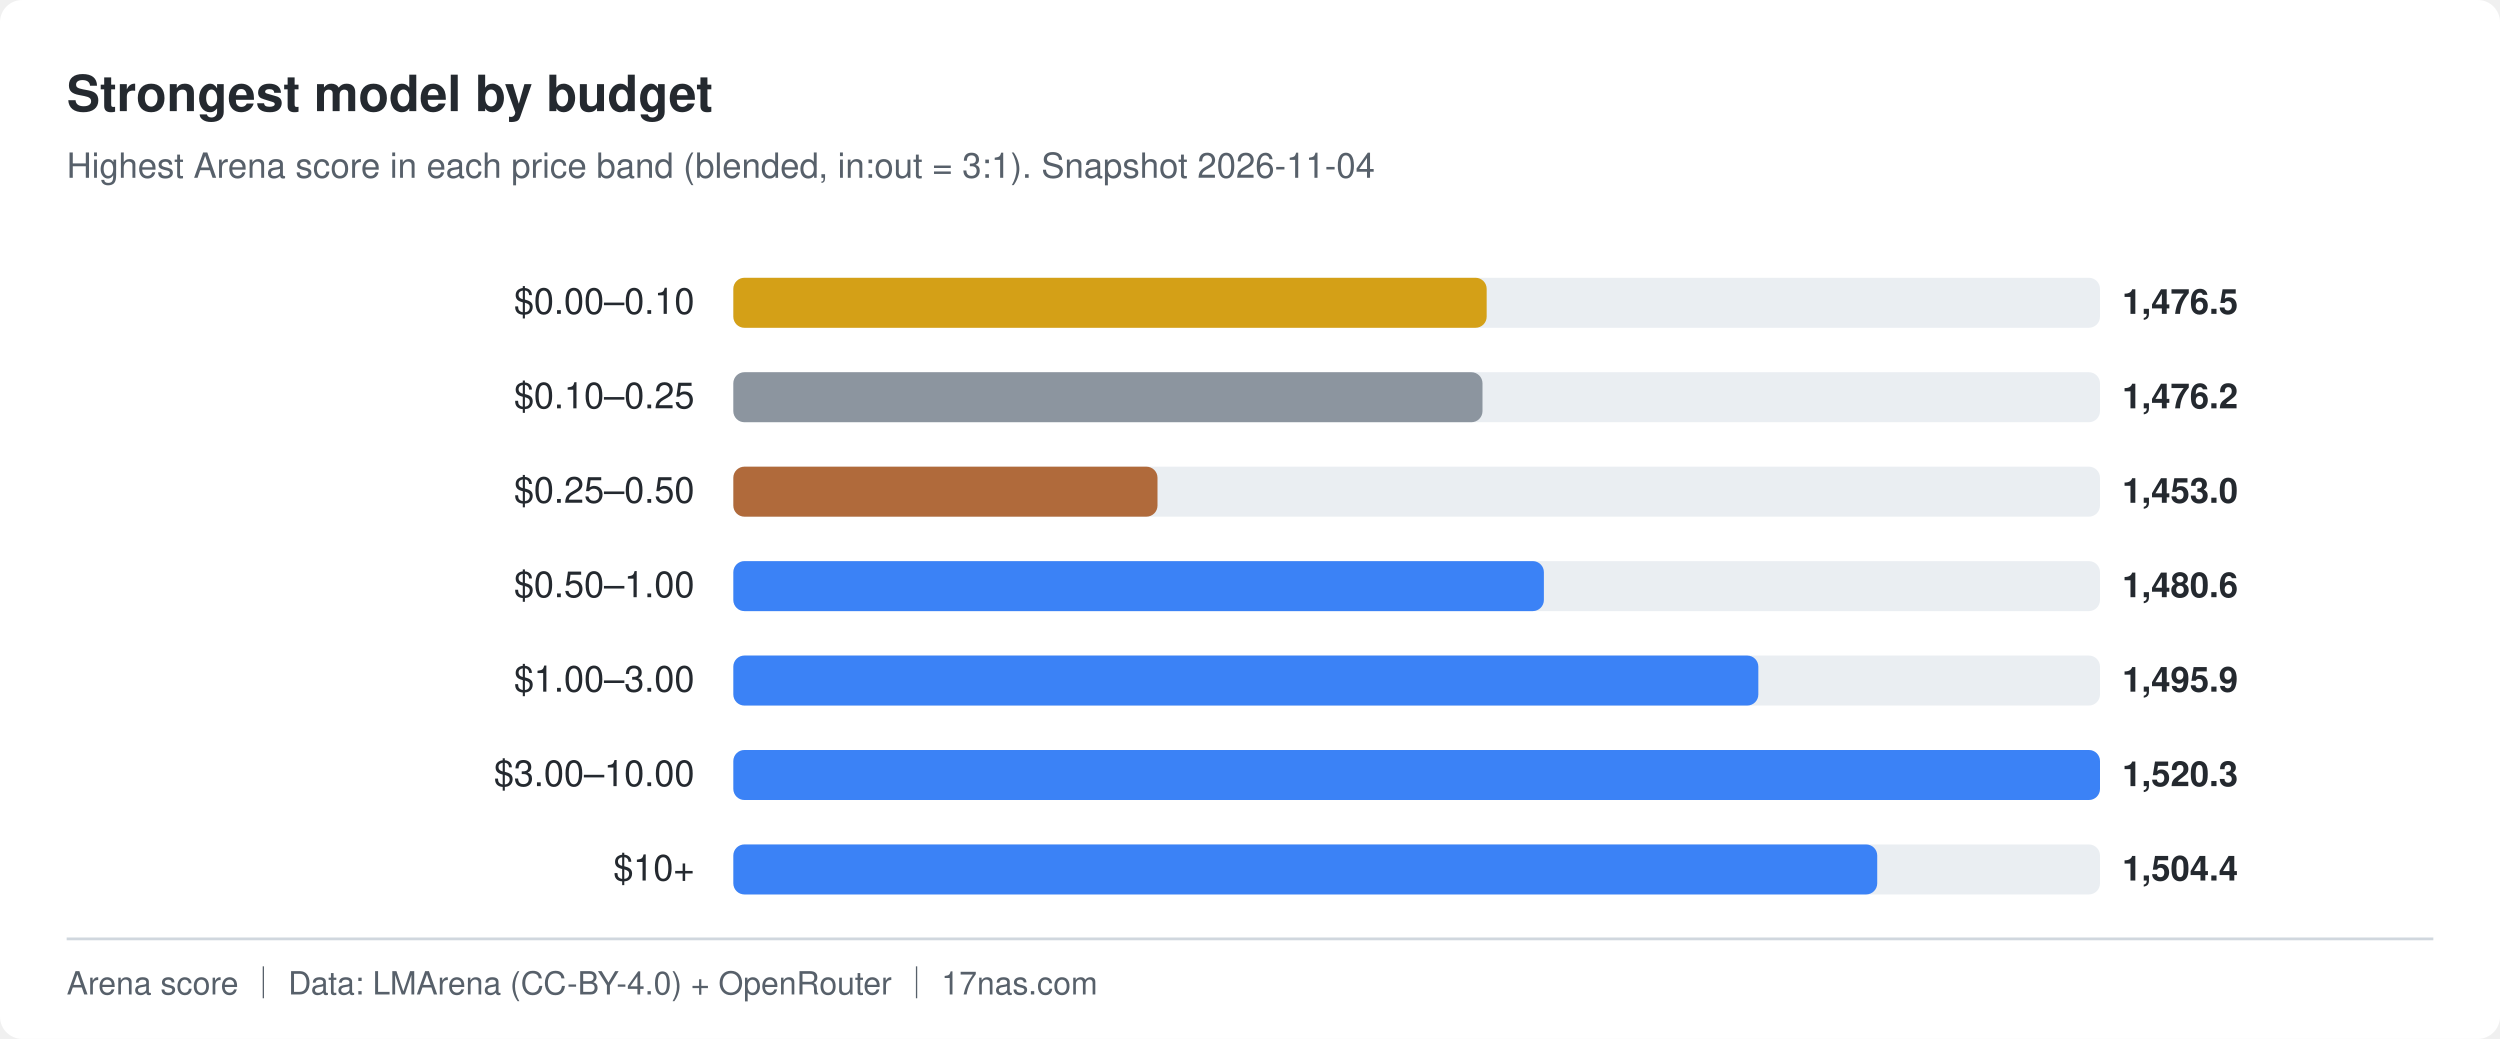
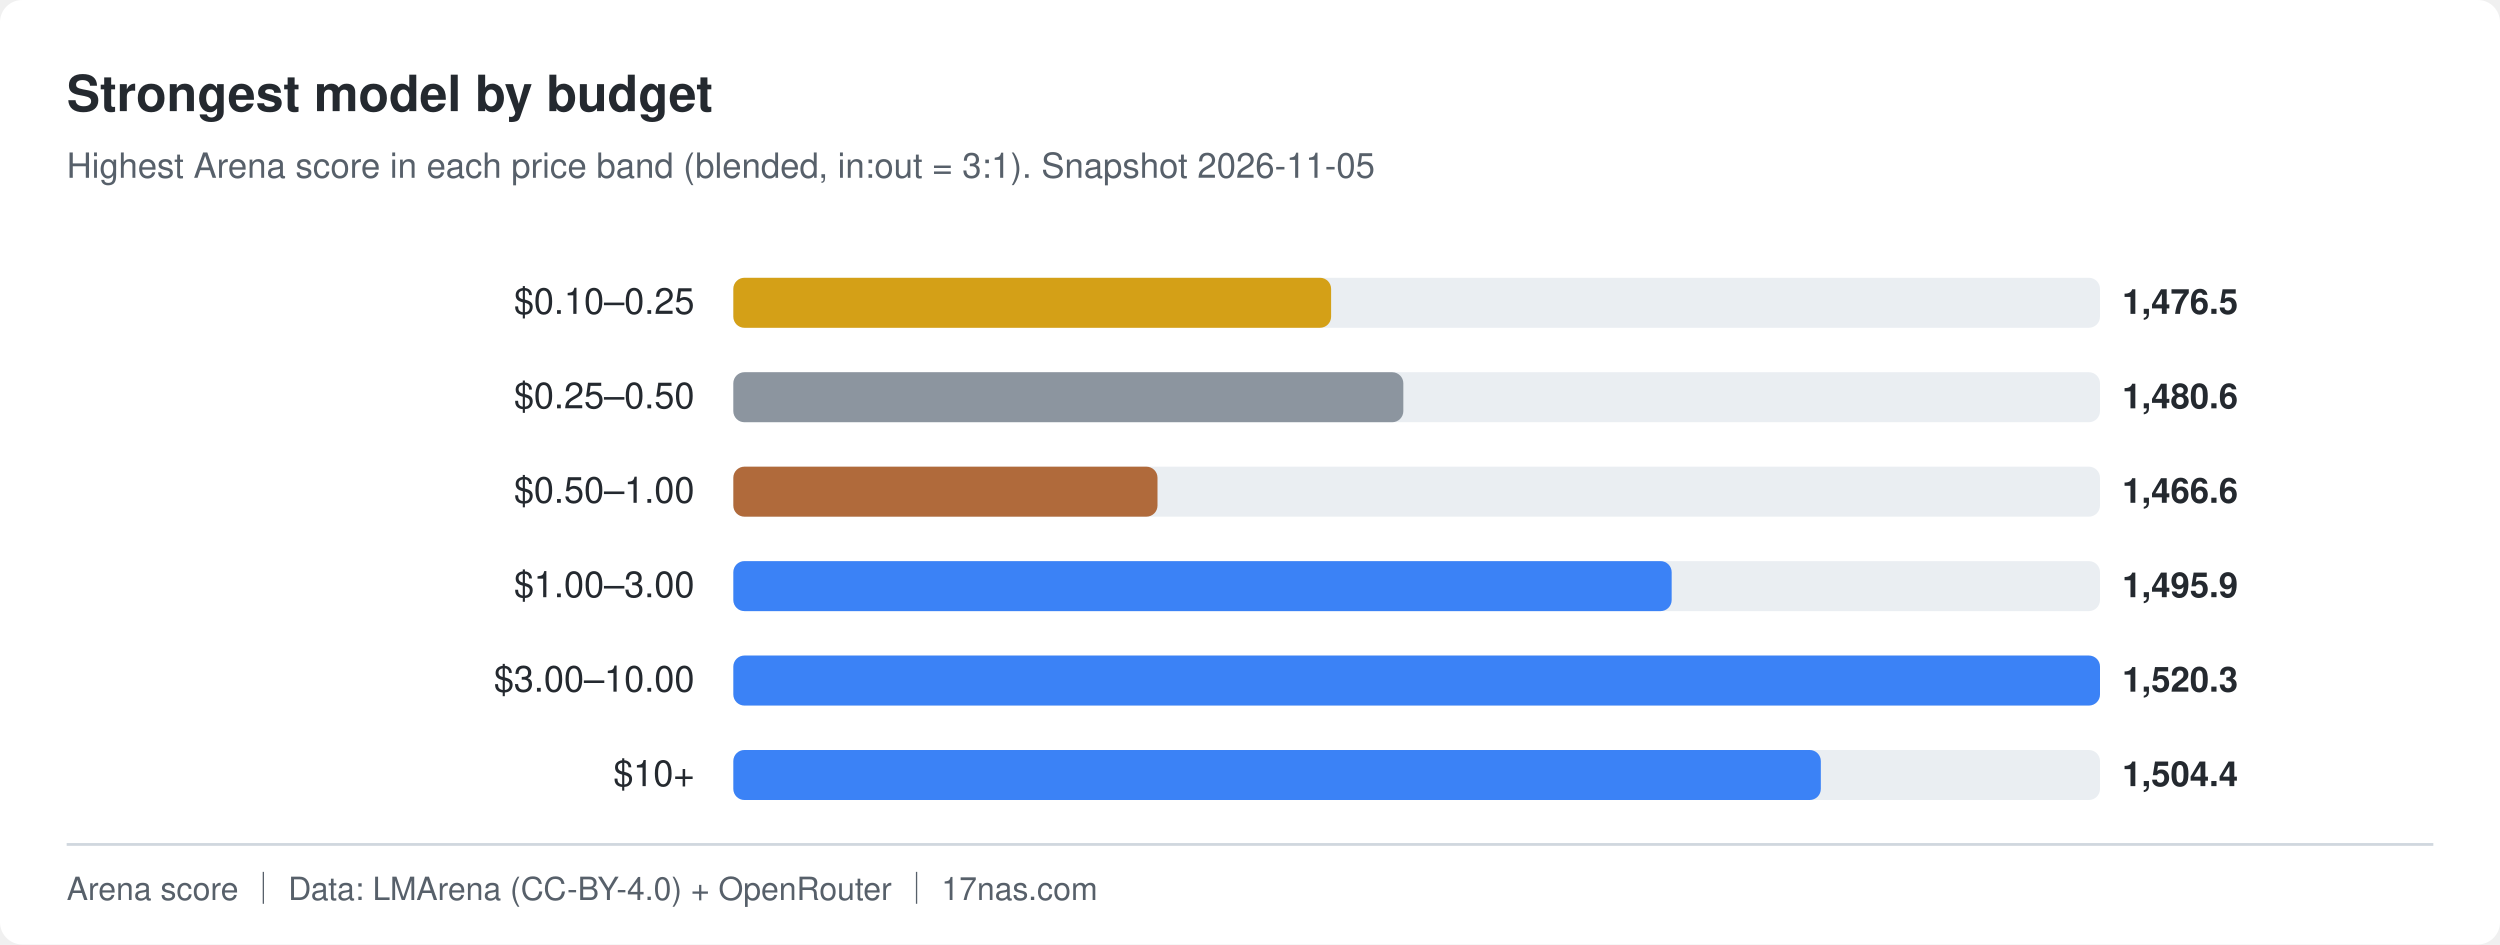
- <svg xmlns="http://www.w3.org/2000/svg" width="900" height="374" viewBox="0 0 900 374" role="img" aria-label="Strongest model by budget">
+ <svg xmlns="http://www.w3.org/2000/svg" width="900" height="340" viewBox="0 0 900 340" role="img" aria-label="Strongest model by budget">
  <style>
    .bg { fill: #ffffff; }
    .fg { fill: #24292f; }
    .muted { fill: #57606a; }
    .track { fill: #eaeef2; }
    .axis { stroke: #d0d7de; }
    @media (prefers-color-scheme: dark) {
      .bg { fill: #0d1117; }
      .fg { fill: #e6edf3; }
      .muted { fill: #8b949e; }
      .track { fill: #21262d; }
      .axis { stroke: #30363d; }
    }
  </style>
-   <rect class="bg" x="0" y="0" width="900" height="374" rx="8" />
+   <rect class="bg" x="0" y="0" width="900" height="340" rx="8" />
  <text class="fg" x="24" y="40" font-family="-apple-system,BlinkMacSystemFont,Segoe UI,Helvetica,Arial,sans-serif" font-size="18" font-weight="600">Strongest model by budget</text>
-   <text class="muted" x="24" y="64" font-family="-apple-system,BlinkMacSystemFont,Segoe UI,Helvetica,Arial,sans-serif" font-size="12.5">Highest Arena score in each price band (blended, in:out = 3:1). Snapshot 2026-11-04</text>
-   <text class="fg" x="250" y="113" text-anchor="end" font-family="-apple-system,BlinkMacSystemFont,Segoe UI,Helvetica,Arial,sans-serif" font-size="13">$0.00–0.10</text>
+   <text class="muted" x="24" y="64" font-family="-apple-system,BlinkMacSystemFont,Segoe UI,Helvetica,Arial,sans-serif" font-size="12.5">Highest Arena score in each price band (blended, in:out = 3:1). Snapshot 2026-11-05</text>
+   <text class="fg" x="250" y="113" text-anchor="end" font-family="-apple-system,BlinkMacSystemFont,Segoe UI,Helvetica,Arial,sans-serif" font-size="13">$0.10–0.25</text>
  <rect class="track" x="264" y="100" width="492" height="18" rx="4" />
-   <rect x="264" y="100" width="271.2" height="18" rx="4" fill="#d4a017" />
+   <rect x="264" y="100" width="215.2" height="18" rx="4" fill="#d4a017" />
  <text class="fg" x="764" y="113" font-family="-apple-system,BlinkMacSystemFont,Segoe UI,Helvetica,Arial,sans-serif" font-size="12.5" font-weight="600">1,476.5</text>
-   <text class="fg" x="250" y="147" text-anchor="end" font-family="-apple-system,BlinkMacSystemFont,Segoe UI,Helvetica,Arial,sans-serif" font-size="13">$0.10–0.25</text>
+   <text class="fg" x="250" y="147" text-anchor="end" font-family="-apple-system,BlinkMacSystemFont,Segoe UI,Helvetica,Arial,sans-serif" font-size="13">$0.25–0.50</text>
  <rect class="track" x="264" y="134" width="492" height="18" rx="4" />
-   <rect x="264" y="134" width="269.7" height="18" rx="4" fill="#8c959f" />
-   <text class="fg" x="764" y="147" font-family="-apple-system,BlinkMacSystemFont,Segoe UI,Helvetica,Arial,sans-serif" font-size="12.5" font-weight="600">1,476.2</text>
-   <text class="fg" x="250" y="181" text-anchor="end" font-family="-apple-system,BlinkMacSystemFont,Segoe UI,Helvetica,Arial,sans-serif" font-size="13">$0.25–0.50</text>
+   <rect x="264" y="134" width="241.2" height="18" rx="4" fill="#8c959f" />
+   <text class="fg" x="764" y="147" font-family="-apple-system,BlinkMacSystemFont,Segoe UI,Helvetica,Arial,sans-serif" font-size="12.5" font-weight="600">1,480.6</text>
+   <text class="fg" x="250" y="181" text-anchor="end" font-family="-apple-system,BlinkMacSystemFont,Segoe UI,Helvetica,Arial,sans-serif" font-size="13">$0.50–1.00</text>
  <rect class="track" x="264" y="168" width="492" height="18" rx="4" />
  <rect x="264" y="168" width="152.7" height="18" rx="4" fill="#b06a3b" />
-   <text class="fg" x="764" y="181" font-family="-apple-system,BlinkMacSystemFont,Segoe UI,Helvetica,Arial,sans-serif" font-size="12.5" font-weight="600">1,453.0</text>
-   <text class="fg" x="250" y="215" text-anchor="end" font-family="-apple-system,BlinkMacSystemFont,Segoe UI,Helvetica,Arial,sans-serif" font-size="13">$0.50–1.00</text>
+   <text class="fg" x="764" y="181" font-family="-apple-system,BlinkMacSystemFont,Segoe UI,Helvetica,Arial,sans-serif" font-size="12.5" font-weight="600">1,466.6</text>
+   <text class="fg" x="250" y="215" text-anchor="end" font-family="-apple-system,BlinkMacSystemFont,Segoe UI,Helvetica,Arial,sans-serif" font-size="13">$1.00–3.00</text>
  <rect class="track" x="264" y="202" width="492" height="18" rx="4" />
-   <rect x="264" y="202" width="291.8" height="18" rx="4" fill="#3b82f6" />
-   <text class="fg" x="764" y="215" font-family="-apple-system,BlinkMacSystemFont,Segoe UI,Helvetica,Arial,sans-serif" font-size="12.5" font-weight="600">1,480.6</text>
-   <text class="fg" x="250" y="249" text-anchor="end" font-family="-apple-system,BlinkMacSystemFont,Segoe UI,Helvetica,Arial,sans-serif" font-size="13">$1.00–3.00</text>
+   <rect x="264" y="202" width="337.8" height="18" rx="4" fill="#3b82f6" />
+   <text class="fg" x="764" y="215" font-family="-apple-system,BlinkMacSystemFont,Segoe UI,Helvetica,Arial,sans-serif" font-size="12.5" font-weight="600">1,495.9</text>
+   <text class="fg" x="250" y="249" text-anchor="end" font-family="-apple-system,BlinkMacSystemFont,Segoe UI,Helvetica,Arial,sans-serif" font-size="13">$3.00–10.00</text>
  <rect class="track" x="264" y="236" width="492" height="18" rx="4" />
-   <rect x="264" y="236" width="369.0" height="18" rx="4" fill="#3b82f6" />
-   <text class="fg" x="764" y="249" font-family="-apple-system,BlinkMacSystemFont,Segoe UI,Helvetica,Arial,sans-serif" font-size="12.5" font-weight="600">1,495.9</text>
-   <text class="fg" x="250" y="283" text-anchor="end" font-family="-apple-system,BlinkMacSystemFont,Segoe UI,Helvetica,Arial,sans-serif" font-size="13">$3.00–10.00</text>
+   <rect x="264" y="236" width="492.0" height="18" rx="4" fill="#3b82f6" />
+   <text class="fg" x="764" y="249" font-family="-apple-system,BlinkMacSystemFont,Segoe UI,Helvetica,Arial,sans-serif" font-size="12.5" font-weight="600">1,520.3</text>
+   <text class="fg" x="250" y="283" text-anchor="end" font-family="-apple-system,BlinkMacSystemFont,Segoe UI,Helvetica,Arial,sans-serif" font-size="13">$10+</text>
  <rect class="track" x="264" y="270" width="492" height="18" rx="4" />
-   <rect x="264" y="270" width="492.0" height="18" rx="4" fill="#3b82f6" />
-   <text class="fg" x="764" y="283" font-family="-apple-system,BlinkMacSystemFont,Segoe UI,Helvetica,Arial,sans-serif" font-size="12.5" font-weight="600">1,520.3</text>
-   <text class="fg" x="250" y="317" text-anchor="end" font-family="-apple-system,BlinkMacSystemFont,Segoe UI,Helvetica,Arial,sans-serif" font-size="13">$10+</text>
-   <rect class="track" x="264" y="304" width="492" height="18" rx="4" />
-   <rect x="264" y="304" width="411.8" height="18" rx="4" fill="#3b82f6" />
-   <text class="fg" x="764" y="317" font-family="-apple-system,BlinkMacSystemFont,Segoe UI,Helvetica,Arial,sans-serif" font-size="12.5" font-weight="600">1,504.4</text>
-   <line class="axis" x1="24" y1="338" x2="876" y2="338" stroke-width="1" />
-   <text class="muted" x="24" y="358" font-family="-apple-system,BlinkMacSystemFont,Segoe UI,Helvetica,Arial,sans-serif" font-size="11.5">Arena score ｜ Data: LMArena (CC-BY-4.0) + OpenRouter ｜ 17nas.com</text>
+   <rect x="264" y="270" width="391.5" height="18" rx="4" fill="#3b82f6" />
+   <text class="fg" x="764" y="283" font-family="-apple-system,BlinkMacSystemFont,Segoe UI,Helvetica,Arial,sans-serif" font-size="12.5" font-weight="600">1,504.4</text>
+   <line class="axis" x1="24" y1="304" x2="876" y2="304" stroke-width="1" />
+   <text class="muted" x="24" y="324" font-family="-apple-system,BlinkMacSystemFont,Segoe UI,Helvetica,Arial,sans-serif" font-size="11.5">Arena score ｜ Data: LMArena (CC-BY-4.0) + OpenRouter ｜ 17nas.com</text>
</svg>
